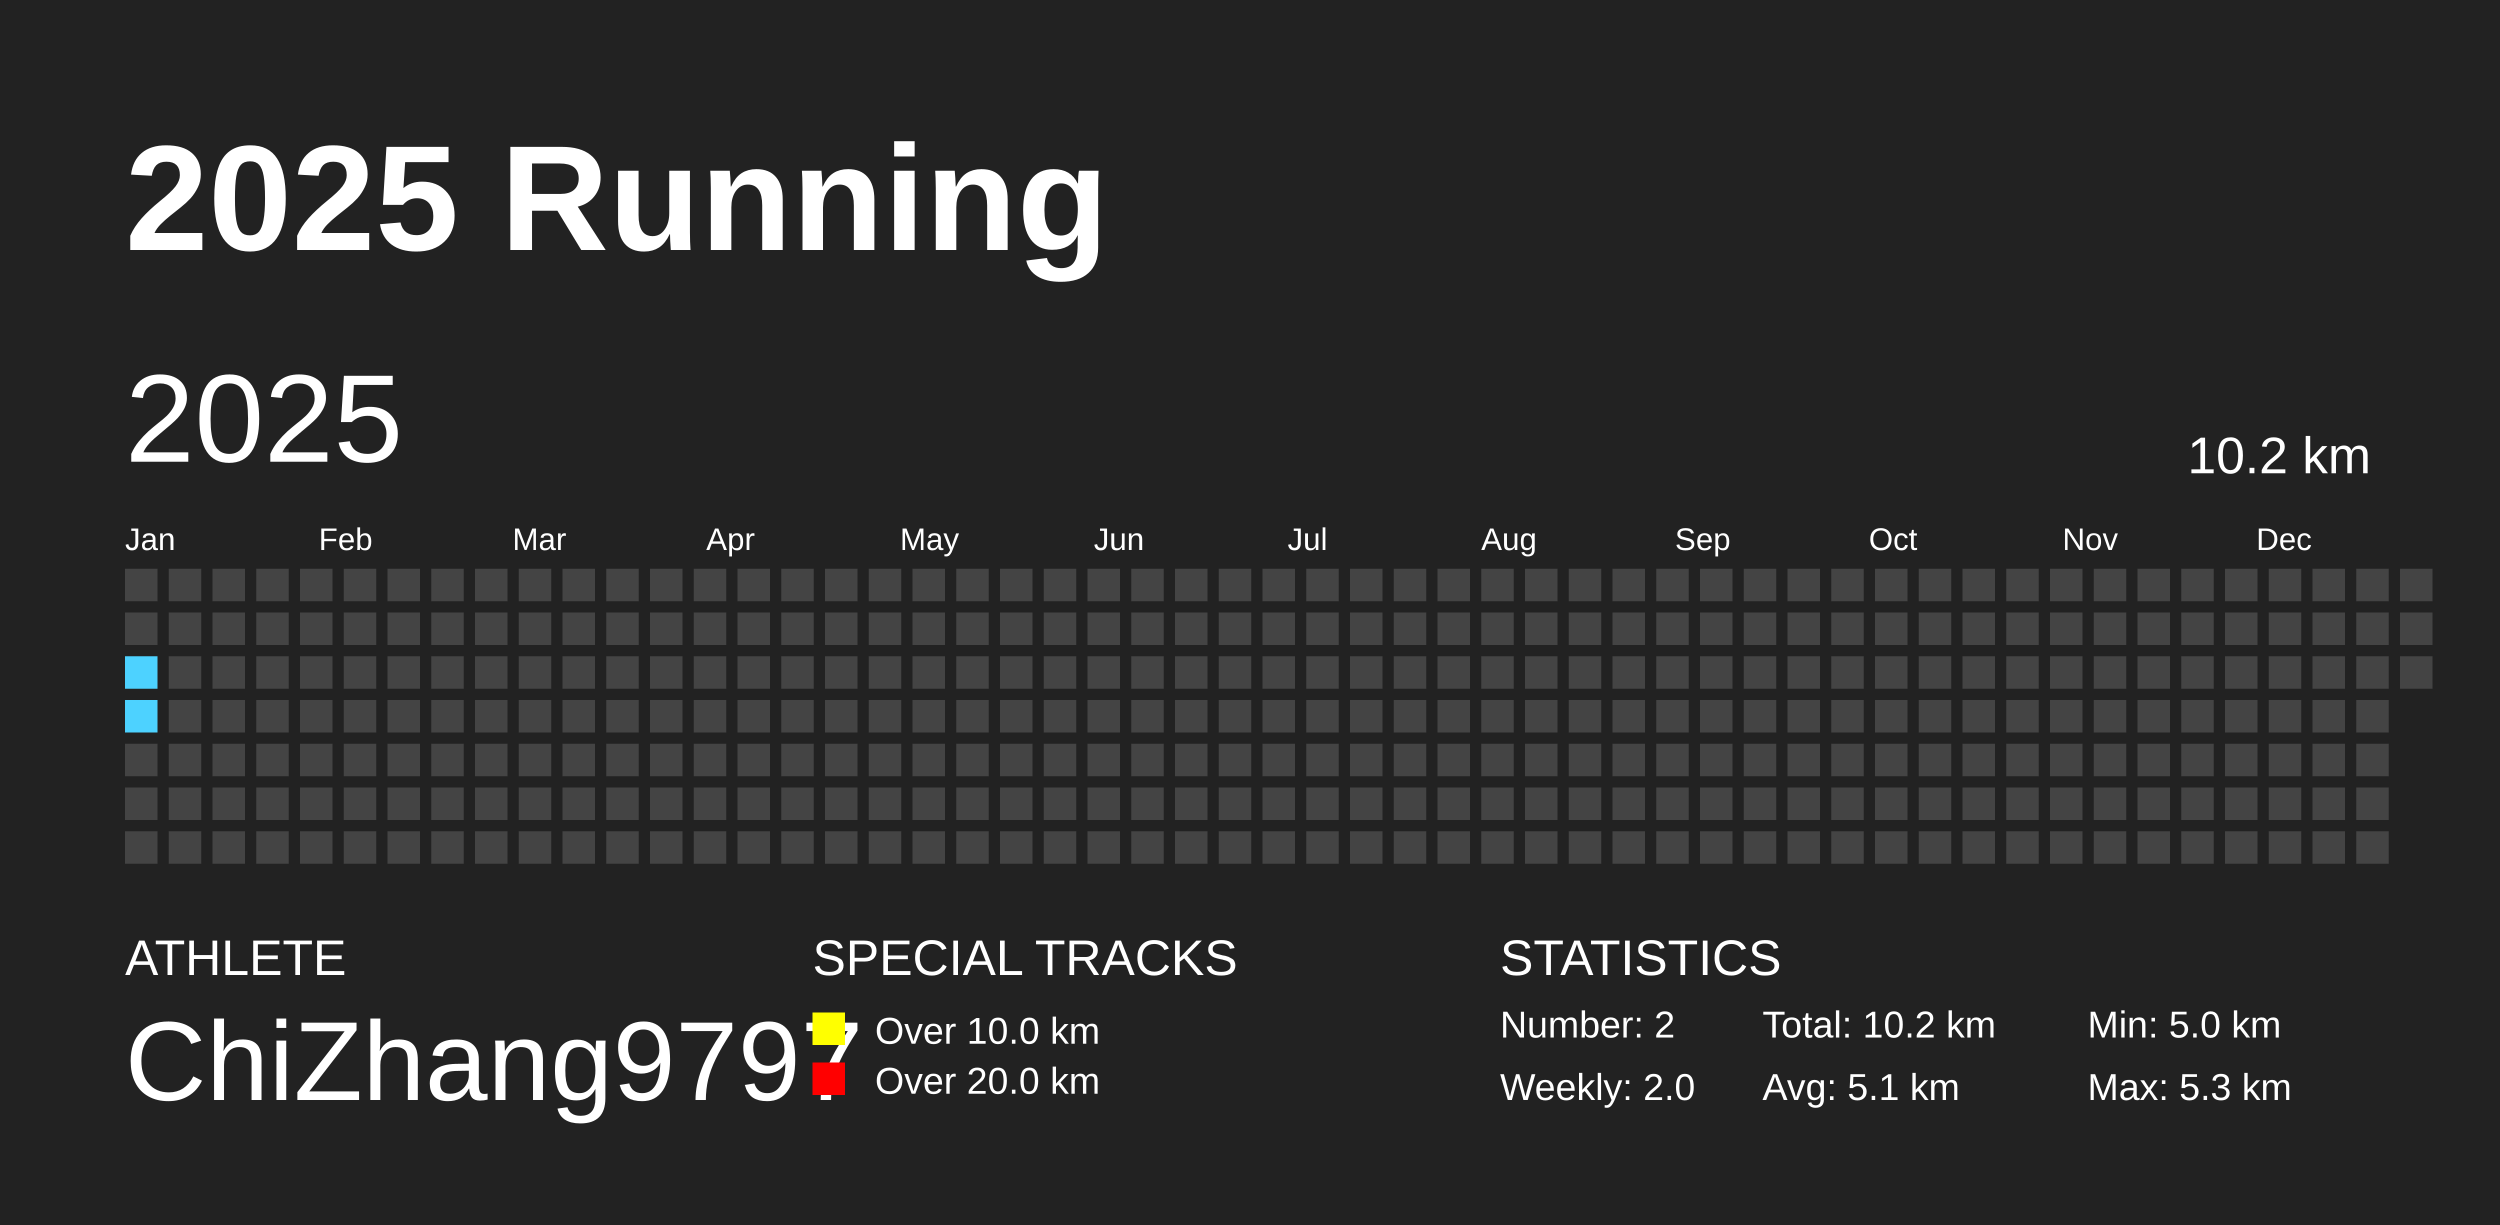
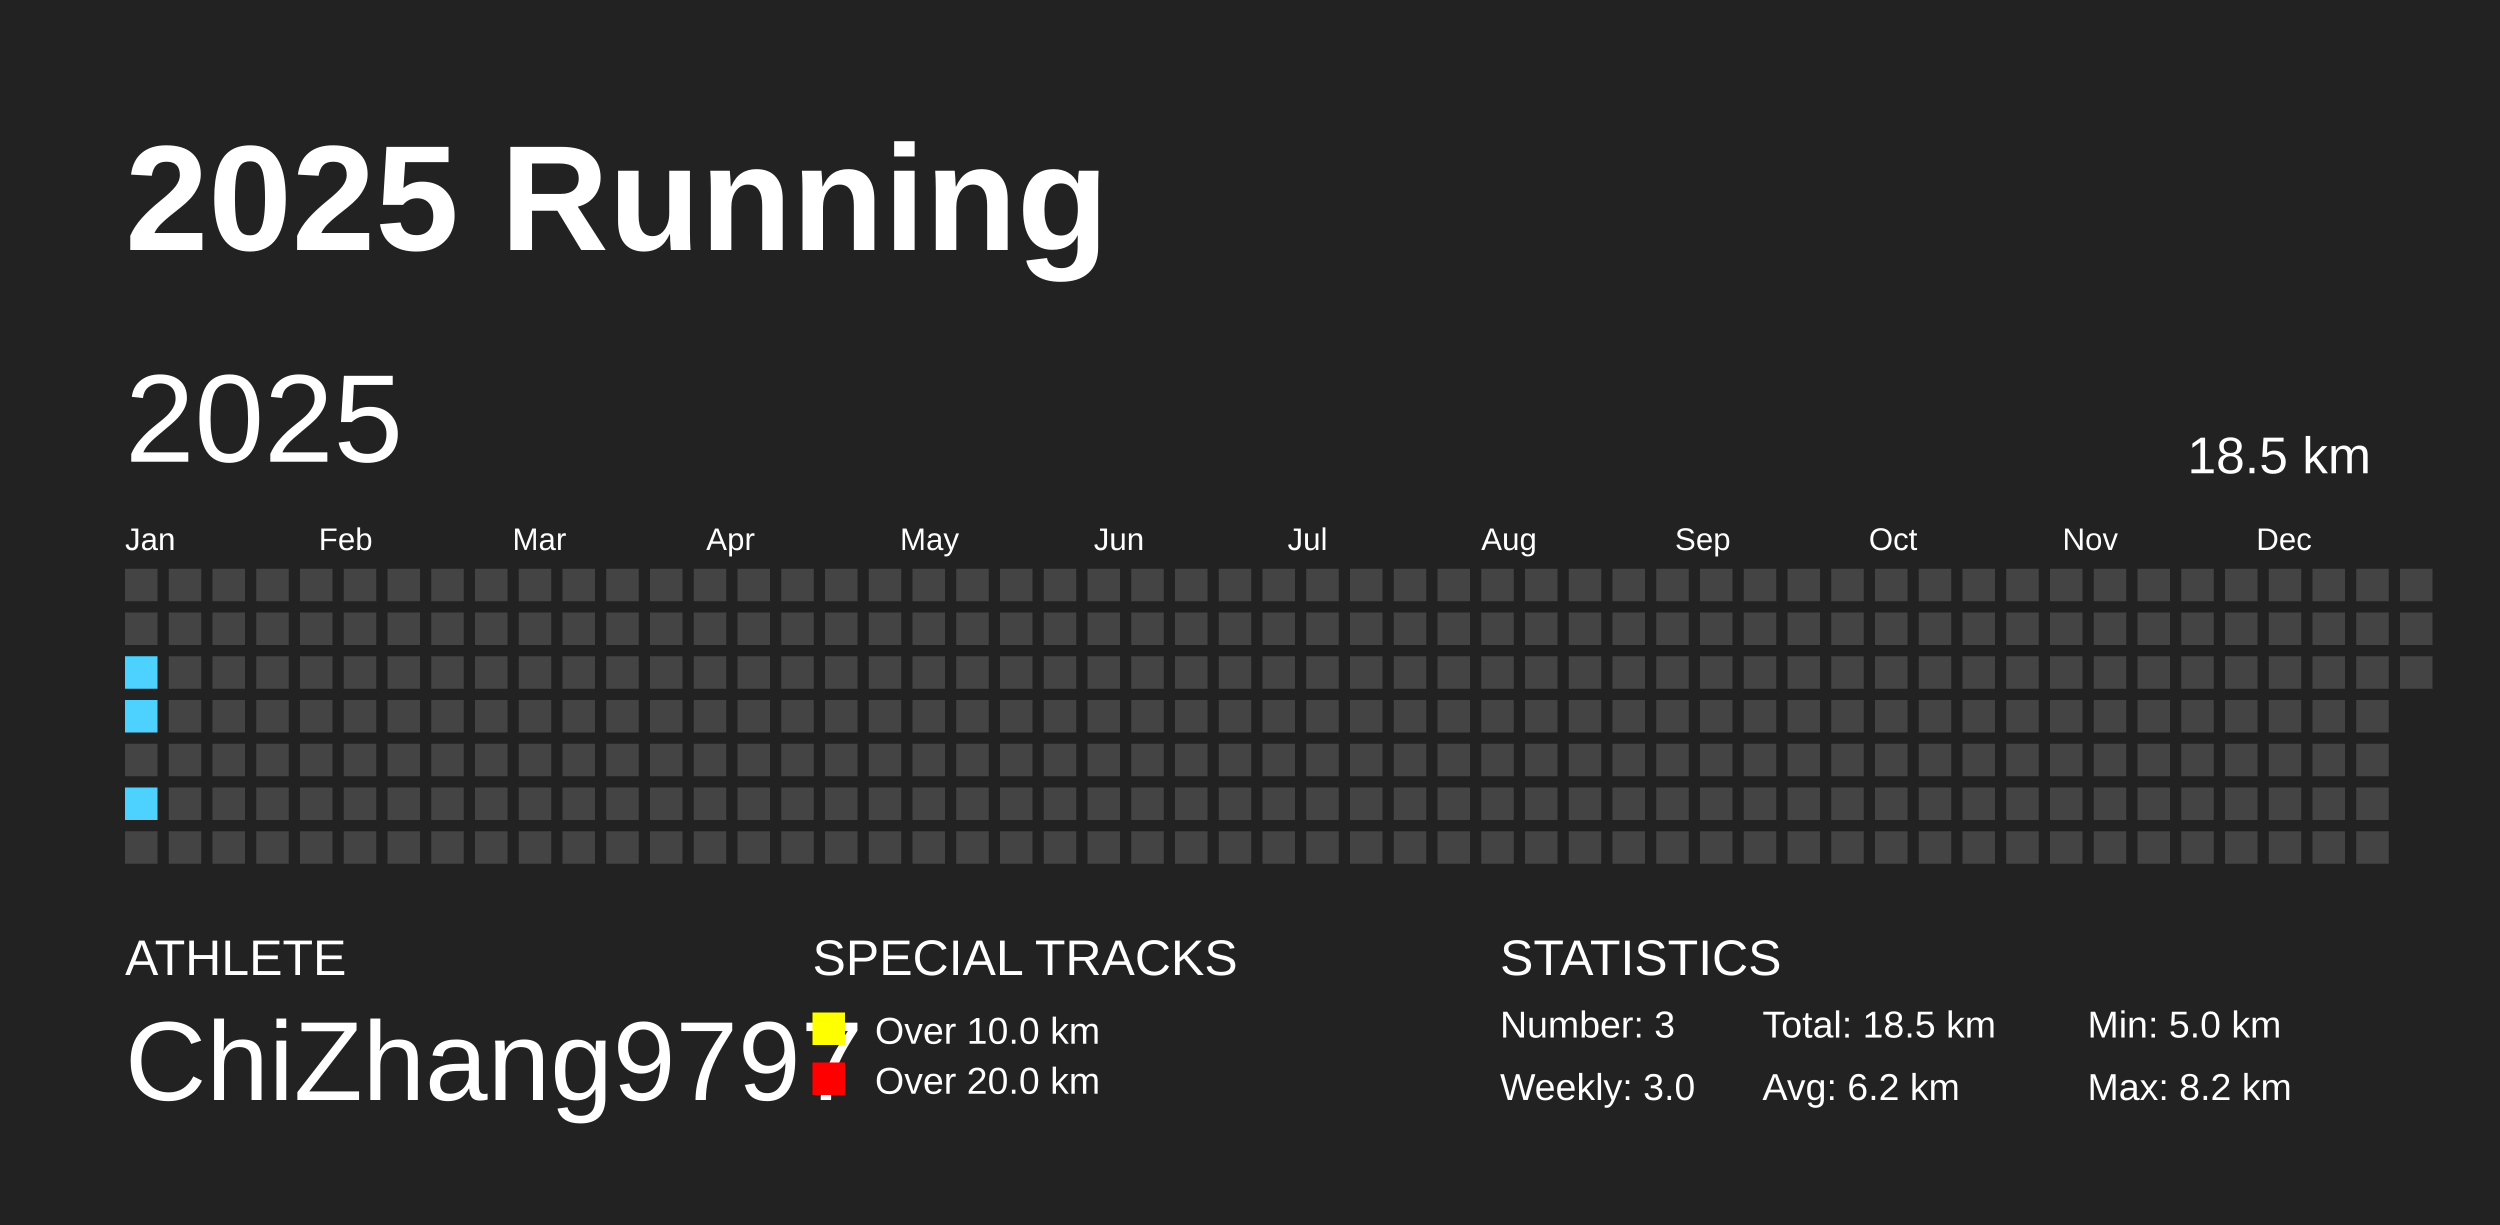
<svg xmlns="http://www.w3.org/2000/svg" baseProfile="full" height="98mm" version="1.1" viewBox="0,0,200,98" width="200mm">
  <defs />
  <rect fill="#222222" height="98" width="200" x="0" y="0" />
  <text fill="#FFFFFF" style="font-size:12px; font-family:Arial; font-weight:bold;" x="10" y="20">2025 Running</text>
  <text fill="#FFFFFF" style="font-size:4px; font-family:Arial" x="10" y="78">ATHLETE</text>
  <text fill="#FFFFFF" style="font-size:9px; font-family:Arial" x="10" y="88">ChiZhang9797</text>
  <text fill="#FFFFFF" style="font-size:4px; font-family:Arial" x="65" y="78">SPECIAL TRACKS</text>
  <rect fill="yellow" height="2.6" width="2.6" x="65" y="81" />
  <text fill="#FFFFFF" style="font-size:3px; font-family:Arial" x="70" y="83.5">Over 10.0 km</text>
  <rect fill="red" height="2.6" width="2.6" x="65" y="85" />
  <text fill="#FFFFFF" style="font-size:3px; font-family:Arial" x="70" y="87.5">Over 20.0 km</text>
  <text fill="#FFFFFF" style="font-size:4px; font-family:Arial" x="120" y="78">STATISTICS</text>
-   <text fill="#FFFFFF" style="font-size:3px; font-family:Arial" x="120" y="83">Number: 2</text>
-   <text fill="#FFFFFF" style="font-size:3px; font-family:Arial" x="120" y="88">Weekly: 2.0</text>
-   <text fill="#FFFFFF" style="font-size:3px; font-family:Arial" x="141" y="83">Total: 10.2 km</text>
-   <text fill="#FFFFFF" style="font-size:3px; font-family:Arial" x="141" y="88">Avg: 5.1 km</text>
+   <text fill="#FFFFFF" style="font-size:3px; font-family:Arial" x="120" y="83">Number: 3</text>
+   <text fill="#FFFFFF" style="font-size:3px; font-family:Arial" x="120" y="88">Weekly: 3.0</text>
+   <text fill="#FFFFFF" style="font-size:3px; font-family:Arial" x="141" y="83">Total: 18.5 km</text>
+   <text fill="#FFFFFF" style="font-size:3px; font-family:Arial" x="141" y="88">Avg: 6.2 km</text>
  <text fill="#FFFFFF" style="font-size:3px; font-family:Arial" x="167" y="83">Min: 5.0 km</text>
-   <text fill="#FFFFFF" style="font-size:3px; font-family:Arial" x="167" y="88">Max: 5.3 km</text>
+   <text fill="#FFFFFF" style="font-size:3px; font-family:Arial" x="167" y="88">Max: 8.2 km</text>
  <text dominant-baseline="hanging" fill="#FFFFFF" style="font-size:10.0px; font-family:Arial;" x="10" y="30">2025</text>
-   <text dominant-baseline="hanging" fill="#FFFFFF" style="font-size:4.125px; font-family:Arial;" x="175" y="35">10.2 km</text>
+   <text dominant-baseline="hanging" fill="#FFFFFF" style="font-size:4.125px; font-family:Arial;" x="175" y="35">18.5 km</text>
  <text fill="#FFFFFF" style="font-size:2.5px; font-family:Arial" x="10.0" y="44">Jan</text>
  <text fill="#FFFFFF" style="font-size:2.5px; font-family:Arial" x="25.5" y="44">Feb</text>
  <text fill="#FFFFFF" style="font-size:2.5px; font-family:Arial" x="41.0" y="44">Mar</text>
  <text fill="#FFFFFF" style="font-size:2.5px; font-family:Arial" x="56.5" y="44">Apr</text>
  <text fill="#FFFFFF" style="font-size:2.5px; font-family:Arial" x="72.0" y="44">May</text>
  <text fill="#FFFFFF" style="font-size:2.5px; font-family:Arial" x="87.5" y="44">Jun</text>
  <text fill="#FFFFFF" style="font-size:2.5px; font-family:Arial" x="103.0" y="44">Jul</text>
  <text fill="#FFFFFF" style="font-size:2.5px; font-family:Arial" x="118.5" y="44">Aug</text>
  <text fill="#FFFFFF" style="font-size:2.5px; font-family:Arial" x="134.0" y="44">Sep</text>
  <text fill="#FFFFFF" style="font-size:2.5px; font-family:Arial" x="149.5" y="44">Oct</text>
  <text fill="#FFFFFF" style="font-size:2.5px; font-family:Arial" x="165.0" y="44">Nov</text>
  <text fill="#FFFFFF" style="font-size:2.5px; font-family:Arial" x="180.5" y="44">Dec</text>
  <rect fill="#444444" height="2.6" width="2.6" x="10.0" y="45.5" />
  <rect fill="#444444" height="2.6" width="2.6" x="10.0" y="49.0" />
  <rect fill="#4DD2FF" height="2.6" width="2.6" x="10.0" y="52.5" />
  <rect fill="#4DD2FF" height="2.6" width="2.6" x="10.0" y="56.0" />
  <rect fill="#444444" height="2.6" width="2.6" x="10.0" y="59.5" />
-   <rect fill="#444444" height="2.6" width="2.6" x="10.0" y="63.0" />
+   <rect fill="#4DD2FF" height="2.6" width="2.6" x="10.0" y="63.0" />
  <rect fill="#444444" height="2.6" width="2.6" x="10.0" y="66.5" />
  <rect fill="#444444" height="2.6" width="2.6" x="13.5" y="45.5" />
  <rect fill="#444444" height="2.6" width="2.6" x="13.5" y="49.0" />
  <rect fill="#444444" height="2.6" width="2.6" x="13.5" y="52.5" />
  <rect fill="#444444" height="2.6" width="2.6" x="13.5" y="56.0" />
  <rect fill="#444444" height="2.6" width="2.6" x="13.5" y="59.5" />
  <rect fill="#444444" height="2.6" width="2.6" x="13.5" y="63.0" />
  <rect fill="#444444" height="2.6" width="2.6" x="13.5" y="66.5" />
  <rect fill="#444444" height="2.6" width="2.6" x="17.0" y="45.5" />
  <rect fill="#444444" height="2.6" width="2.6" x="17.0" y="49.0" />
  <rect fill="#444444" height="2.6" width="2.6" x="17.0" y="52.5" />
  <rect fill="#444444" height="2.6" width="2.6" x="17.0" y="56.0" />
  <rect fill="#444444" height="2.6" width="2.6" x="17.0" y="59.5" />
  <rect fill="#444444" height="2.6" width="2.6" x="17.0" y="63.0" />
  <rect fill="#444444" height="2.6" width="2.6" x="17.0" y="66.5" />
  <rect fill="#444444" height="2.6" width="2.6" x="20.5" y="45.5" />
  <rect fill="#444444" height="2.6" width="2.6" x="20.5" y="49.0" />
  <rect fill="#444444" height="2.6" width="2.6" x="20.5" y="52.5" />
  <rect fill="#444444" height="2.6" width="2.6" x="20.5" y="56.0" />
  <rect fill="#444444" height="2.6" width="2.6" x="20.5" y="59.5" />
  <rect fill="#444444" height="2.6" width="2.6" x="20.5" y="63.0" />
  <rect fill="#444444" height="2.6" width="2.6" x="20.5" y="66.5" />
  <rect fill="#444444" height="2.6" width="2.6" x="24.0" y="45.5" />
  <rect fill="#444444" height="2.6" width="2.6" x="24.0" y="49.0" />
  <rect fill="#444444" height="2.6" width="2.6" x="24.0" y="52.5" />
  <rect fill="#444444" height="2.6" width="2.6" x="24.0" y="56.0" />
  <rect fill="#444444" height="2.6" width="2.6" x="24.0" y="59.5" />
  <rect fill="#444444" height="2.6" width="2.6" x="24.0" y="63.0" />
  <rect fill="#444444" height="2.6" width="2.6" x="24.0" y="66.5" />
  <rect fill="#444444" height="2.6" width="2.6" x="27.5" y="45.5" />
  <rect fill="#444444" height="2.6" width="2.6" x="27.5" y="49.0" />
  <rect fill="#444444" height="2.6" width="2.6" x="27.5" y="52.5" />
  <rect fill="#444444" height="2.6" width="2.6" x="27.5" y="56.0" />
  <rect fill="#444444" height="2.6" width="2.6" x="27.5" y="59.5" />
  <rect fill="#444444" height="2.6" width="2.6" x="27.5" y="63.0" />
  <rect fill="#444444" height="2.6" width="2.6" x="27.5" y="66.5" />
  <rect fill="#444444" height="2.6" width="2.6" x="31.0" y="45.5" />
  <rect fill="#444444" height="2.6" width="2.6" x="31.0" y="49.0" />
  <rect fill="#444444" height="2.6" width="2.6" x="31.0" y="52.5" />
  <rect fill="#444444" height="2.6" width="2.6" x="31.0" y="56.0" />
  <rect fill="#444444" height="2.6" width="2.6" x="31.0" y="59.5" />
  <rect fill="#444444" height="2.6" width="2.6" x="31.0" y="63.0" />
  <rect fill="#444444" height="2.6" width="2.6" x="31.0" y="66.5" />
  <rect fill="#444444" height="2.6" width="2.6" x="34.5" y="45.5" />
  <rect fill="#444444" height="2.6" width="2.6" x="34.5" y="49.0" />
  <rect fill="#444444" height="2.6" width="2.6" x="34.5" y="52.5" />
  <rect fill="#444444" height="2.6" width="2.6" x="34.5" y="56.0" />
  <rect fill="#444444" height="2.6" width="2.6" x="34.5" y="59.5" />
  <rect fill="#444444" height="2.6" width="2.6" x="34.5" y="63.0" />
  <rect fill="#444444" height="2.6" width="2.6" x="34.5" y="66.5" />
  <rect fill="#444444" height="2.6" width="2.6" x="38.0" y="45.5" />
  <rect fill="#444444" height="2.6" width="2.6" x="38.0" y="49.0" />
  <rect fill="#444444" height="2.6" width="2.6" x="38.0" y="52.5" />
  <rect fill="#444444" height="2.6" width="2.6" x="38.0" y="56.0" />
  <rect fill="#444444" height="2.6" width="2.6" x="38.0" y="59.5" />
  <rect fill="#444444" height="2.6" width="2.6" x="38.0" y="63.0" />
  <rect fill="#444444" height="2.6" width="2.6" x="38.0" y="66.5" />
  <rect fill="#444444" height="2.6" width="2.6" x="41.5" y="45.5" />
  <rect fill="#444444" height="2.6" width="2.6" x="41.5" y="49.0" />
  <rect fill="#444444" height="2.6" width="2.6" x="41.5" y="52.5" />
  <rect fill="#444444" height="2.6" width="2.6" x="41.5" y="56.0" />
  <rect fill="#444444" height="2.6" width="2.6" x="41.5" y="59.5" />
  <rect fill="#444444" height="2.6" width="2.6" x="41.5" y="63.0" />
  <rect fill="#444444" height="2.6" width="2.6" x="41.5" y="66.5" />
  <rect fill="#444444" height="2.6" width="2.6" x="45.0" y="45.5" />
  <rect fill="#444444" height="2.6" width="2.6" x="45.0" y="49.0" />
  <rect fill="#444444" height="2.6" width="2.6" x="45.0" y="52.5" />
  <rect fill="#444444" height="2.6" width="2.6" x="45.0" y="56.0" />
  <rect fill="#444444" height="2.6" width="2.6" x="45.0" y="59.5" />
  <rect fill="#444444" height="2.6" width="2.6" x="45.0" y="63.0" />
  <rect fill="#444444" height="2.6" width="2.6" x="45.0" y="66.5" />
  <rect fill="#444444" height="2.6" width="2.6" x="48.5" y="45.5" />
  <rect fill="#444444" height="2.6" width="2.6" x="48.5" y="49.0" />
  <rect fill="#444444" height="2.6" width="2.6" x="48.5" y="52.5" />
  <rect fill="#444444" height="2.6" width="2.6" x="48.5" y="56.0" />
  <rect fill="#444444" height="2.6" width="2.6" x="48.5" y="59.5" />
  <rect fill="#444444" height="2.6" width="2.6" x="48.5" y="63.0" />
  <rect fill="#444444" height="2.6" width="2.6" x="48.5" y="66.5" />
  <rect fill="#444444" height="2.6" width="2.6" x="52.0" y="45.5" />
  <rect fill="#444444" height="2.6" width="2.6" x="52.0" y="49.0" />
  <rect fill="#444444" height="2.6" width="2.6" x="52.0" y="52.5" />
  <rect fill="#444444" height="2.6" width="2.6" x="52.0" y="56.0" />
  <rect fill="#444444" height="2.6" width="2.6" x="52.0" y="59.5" />
  <rect fill="#444444" height="2.6" width="2.6" x="52.0" y="63.0" />
  <rect fill="#444444" height="2.6" width="2.6" x="52.0" y="66.5" />
  <rect fill="#444444" height="2.6" width="2.6" x="55.5" y="45.5" />
  <rect fill="#444444" height="2.6" width="2.6" x="55.5" y="49.0" />
  <rect fill="#444444" height="2.6" width="2.6" x="55.5" y="52.5" />
  <rect fill="#444444" height="2.6" width="2.6" x="55.5" y="56.0" />
  <rect fill="#444444" height="2.6" width="2.6" x="55.5" y="59.5" />
  <rect fill="#444444" height="2.6" width="2.6" x="55.5" y="63.0" />
  <rect fill="#444444" height="2.6" width="2.6" x="55.5" y="66.5" />
  <rect fill="#444444" height="2.6" width="2.6" x="59.0" y="45.5" />
  <rect fill="#444444" height="2.6" width="2.6" x="59.0" y="49.0" />
  <rect fill="#444444" height="2.6" width="2.6" x="59.0" y="52.5" />
  <rect fill="#444444" height="2.6" width="2.6" x="59.0" y="56.0" />
  <rect fill="#444444" height="2.6" width="2.6" x="59.0" y="59.5" />
  <rect fill="#444444" height="2.6" width="2.6" x="59.0" y="63.0" />
  <rect fill="#444444" height="2.6" width="2.6" x="59.0" y="66.5" />
  <rect fill="#444444" height="2.6" width="2.6" x="62.5" y="45.5" />
  <rect fill="#444444" height="2.6" width="2.6" x="62.5" y="49.0" />
  <rect fill="#444444" height="2.6" width="2.6" x="62.5" y="52.5" />
  <rect fill="#444444" height="2.6" width="2.6" x="62.5" y="56.0" />
  <rect fill="#444444" height="2.6" width="2.6" x="62.5" y="59.5" />
  <rect fill="#444444" height="2.6" width="2.6" x="62.5" y="63.0" />
  <rect fill="#444444" height="2.6" width="2.6" x="62.5" y="66.5" />
  <rect fill="#444444" height="2.6" width="2.6" x="66.0" y="45.5" />
  <rect fill="#444444" height="2.6" width="2.6" x="66.0" y="49.0" />
  <rect fill="#444444" height="2.6" width="2.6" x="66.0" y="52.5" />
  <rect fill="#444444" height="2.6" width="2.6" x="66.0" y="56.0" />
  <rect fill="#444444" height="2.6" width="2.6" x="66.0" y="59.5" />
  <rect fill="#444444" height="2.6" width="2.6" x="66.0" y="63.0" />
  <rect fill="#444444" height="2.6" width="2.6" x="66.0" y="66.5" />
  <rect fill="#444444" height="2.6" width="2.6" x="69.5" y="45.5" />
  <rect fill="#444444" height="2.6" width="2.6" x="69.5" y="49.0" />
  <rect fill="#444444" height="2.6" width="2.6" x="69.5" y="52.5" />
  <rect fill="#444444" height="2.6" width="2.6" x="69.5" y="56.0" />
  <rect fill="#444444" height="2.6" width="2.6" x="69.5" y="59.5" />
  <rect fill="#444444" height="2.6" width="2.6" x="69.5" y="63.0" />
  <rect fill="#444444" height="2.6" width="2.6" x="69.5" y="66.5" />
  <rect fill="#444444" height="2.6" width="2.6" x="73.0" y="45.5" />
  <rect fill="#444444" height="2.6" width="2.6" x="73.0" y="49.0" />
  <rect fill="#444444" height="2.6" width="2.6" x="73.0" y="52.5" />
  <rect fill="#444444" height="2.6" width="2.6" x="73.0" y="56.0" />
  <rect fill="#444444" height="2.6" width="2.6" x="73.0" y="59.5" />
  <rect fill="#444444" height="2.6" width="2.6" x="73.0" y="63.0" />
  <rect fill="#444444" height="2.6" width="2.6" x="73.0" y="66.5" />
  <rect fill="#444444" height="2.6" width="2.6" x="76.5" y="45.5" />
  <rect fill="#444444" height="2.6" width="2.6" x="76.5" y="49.0" />
  <rect fill="#444444" height="2.6" width="2.6" x="76.5" y="52.5" />
  <rect fill="#444444" height="2.6" width="2.6" x="76.5" y="56.0" />
  <rect fill="#444444" height="2.6" width="2.6" x="76.5" y="59.5" />
  <rect fill="#444444" height="2.6" width="2.6" x="76.5" y="63.0" />
  <rect fill="#444444" height="2.6" width="2.6" x="76.5" y="66.5" />
  <rect fill="#444444" height="2.6" width="2.6" x="80.0" y="45.5" />
  <rect fill="#444444" height="2.6" width="2.6" x="80.0" y="49.0" />
  <rect fill="#444444" height="2.6" width="2.6" x="80.0" y="52.5" />
  <rect fill="#444444" height="2.6" width="2.6" x="80.0" y="56.0" />
  <rect fill="#444444" height="2.6" width="2.6" x="80.0" y="59.5" />
  <rect fill="#444444" height="2.6" width="2.6" x="80.0" y="63.0" />
  <rect fill="#444444" height="2.6" width="2.6" x="80.0" y="66.5" />
  <rect fill="#444444" height="2.6" width="2.6" x="83.5" y="45.5" />
  <rect fill="#444444" height="2.6" width="2.6" x="83.5" y="49.0" />
  <rect fill="#444444" height="2.6" width="2.6" x="83.5" y="52.5" />
  <rect fill="#444444" height="2.6" width="2.6" x="83.5" y="56.0" />
  <rect fill="#444444" height="2.6" width="2.6" x="83.5" y="59.5" />
  <rect fill="#444444" height="2.6" width="2.6" x="83.5" y="63.0" />
  <rect fill="#444444" height="2.6" width="2.6" x="83.5" y="66.5" />
  <rect fill="#444444" height="2.6" width="2.6" x="87.0" y="45.5" />
  <rect fill="#444444" height="2.6" width="2.6" x="87.0" y="49.0" />
  <rect fill="#444444" height="2.6" width="2.6" x="87.0" y="52.5" />
  <rect fill="#444444" height="2.6" width="2.6" x="87.0" y="56.0" />
  <rect fill="#444444" height="2.6" width="2.6" x="87.0" y="59.5" />
  <rect fill="#444444" height="2.6" width="2.6" x="87.0" y="63.0" />
  <rect fill="#444444" height="2.6" width="2.6" x="87.0" y="66.5" />
  <rect fill="#444444" height="2.6" width="2.6" x="90.5" y="45.5" />
  <rect fill="#444444" height="2.6" width="2.6" x="90.5" y="49.0" />
  <rect fill="#444444" height="2.6" width="2.6" x="90.5" y="52.5" />
  <rect fill="#444444" height="2.6" width="2.6" x="90.5" y="56.0" />
  <rect fill="#444444" height="2.6" width="2.6" x="90.5" y="59.5" />
  <rect fill="#444444" height="2.6" width="2.6" x="90.5" y="63.0" />
  <rect fill="#444444" height="2.6" width="2.6" x="90.5" y="66.5" />
  <rect fill="#444444" height="2.6" width="2.6" x="94.0" y="45.5" />
  <rect fill="#444444" height="2.6" width="2.6" x="94.0" y="49.0" />
  <rect fill="#444444" height="2.6" width="2.6" x="94.0" y="52.5" />
  <rect fill="#444444" height="2.6" width="2.6" x="94.0" y="56.0" />
  <rect fill="#444444" height="2.6" width="2.6" x="94.0" y="59.5" />
  <rect fill="#444444" height="2.6" width="2.6" x="94.0" y="63.0" />
  <rect fill="#444444" height="2.6" width="2.6" x="94.0" y="66.5" />
  <rect fill="#444444" height="2.6" width="2.6" x="97.5" y="45.5" />
  <rect fill="#444444" height="2.6" width="2.6" x="97.5" y="49.0" />
  <rect fill="#444444" height="2.6" width="2.6" x="97.5" y="52.5" />
  <rect fill="#444444" height="2.6" width="2.6" x="97.5" y="56.0" />
  <rect fill="#444444" height="2.6" width="2.6" x="97.5" y="59.5" />
  <rect fill="#444444" height="2.6" width="2.6" x="97.5" y="63.0" />
  <rect fill="#444444" height="2.6" width="2.6" x="97.5" y="66.5" />
  <rect fill="#444444" height="2.6" width="2.6" x="101.0" y="45.5" />
  <rect fill="#444444" height="2.6" width="2.6" x="101.0" y="49.0" />
  <rect fill="#444444" height="2.6" width="2.6" x="101.0" y="52.5" />
  <rect fill="#444444" height="2.6" width="2.6" x="101.0" y="56.0" />
  <rect fill="#444444" height="2.6" width="2.6" x="101.0" y="59.5" />
  <rect fill="#444444" height="2.6" width="2.6" x="101.0" y="63.0" />
  <rect fill="#444444" height="2.6" width="2.6" x="101.0" y="66.5" />
  <rect fill="#444444" height="2.6" width="2.6" x="104.5" y="45.5" />
  <rect fill="#444444" height="2.6" width="2.6" x="104.5" y="49.0" />
  <rect fill="#444444" height="2.6" width="2.6" x="104.5" y="52.5" />
  <rect fill="#444444" height="2.6" width="2.6" x="104.5" y="56.0" />
  <rect fill="#444444" height="2.6" width="2.6" x="104.5" y="59.5" />
  <rect fill="#444444" height="2.6" width="2.6" x="104.5" y="63.0" />
  <rect fill="#444444" height="2.6" width="2.6" x="104.5" y="66.5" />
  <rect fill="#444444" height="2.6" width="2.6" x="108.0" y="45.5" />
  <rect fill="#444444" height="2.6" width="2.6" x="108.0" y="49.0" />
  <rect fill="#444444" height="2.6" width="2.6" x="108.0" y="52.5" />
  <rect fill="#444444" height="2.6" width="2.6" x="108.0" y="56.0" />
  <rect fill="#444444" height="2.6" width="2.6" x="108.0" y="59.5" />
  <rect fill="#444444" height="2.6" width="2.6" x="108.0" y="63.0" />
  <rect fill="#444444" height="2.6" width="2.6" x="108.0" y="66.5" />
  <rect fill="#444444" height="2.6" width="2.6" x="111.5" y="45.5" />
  <rect fill="#444444" height="2.6" width="2.6" x="111.5" y="49.0" />
  <rect fill="#444444" height="2.6" width="2.6" x="111.5" y="52.5" />
  <rect fill="#444444" height="2.6" width="2.6" x="111.5" y="56.0" />
  <rect fill="#444444" height="2.6" width="2.6" x="111.5" y="59.5" />
  <rect fill="#444444" height="2.6" width="2.6" x="111.5" y="63.0" />
  <rect fill="#444444" height="2.6" width="2.6" x="111.5" y="66.5" />
  <rect fill="#444444" height="2.6" width="2.6" x="115.0" y="45.5" />
  <rect fill="#444444" height="2.6" width="2.6" x="115.0" y="49.0" />
  <rect fill="#444444" height="2.6" width="2.6" x="115.0" y="52.5" />
  <rect fill="#444444" height="2.6" width="2.6" x="115.0" y="56.0" />
  <rect fill="#444444" height="2.6" width="2.6" x="115.0" y="59.5" />
  <rect fill="#444444" height="2.6" width="2.6" x="115.0" y="63.0" />
  <rect fill="#444444" height="2.6" width="2.6" x="115.0" y="66.5" />
  <rect fill="#444444" height="2.6" width="2.6" x="118.5" y="45.5" />
  <rect fill="#444444" height="2.6" width="2.6" x="118.5" y="49.0" />
  <rect fill="#444444" height="2.6" width="2.6" x="118.5" y="52.5" />
  <rect fill="#444444" height="2.6" width="2.6" x="118.5" y="56.0" />
  <rect fill="#444444" height="2.6" width="2.6" x="118.5" y="59.5" />
  <rect fill="#444444" height="2.6" width="2.6" x="118.5" y="63.0" />
  <rect fill="#444444" height="2.6" width="2.6" x="118.5" y="66.5" />
  <rect fill="#444444" height="2.6" width="2.6" x="122.0" y="45.5" />
  <rect fill="#444444" height="2.6" width="2.6" x="122.0" y="49.0" />
  <rect fill="#444444" height="2.6" width="2.6" x="122.0" y="52.5" />
  <rect fill="#444444" height="2.6" width="2.6" x="122.0" y="56.0" />
  <rect fill="#444444" height="2.6" width="2.6" x="122.0" y="59.5" />
  <rect fill="#444444" height="2.6" width="2.6" x="122.0" y="63.0" />
  <rect fill="#444444" height="2.6" width="2.6" x="122.0" y="66.5" />
  <rect fill="#444444" height="2.6" width="2.6" x="125.5" y="45.5" />
  <rect fill="#444444" height="2.6" width="2.6" x="125.5" y="49.0" />
  <rect fill="#444444" height="2.6" width="2.6" x="125.5" y="52.5" />
  <rect fill="#444444" height="2.6" width="2.6" x="125.5" y="56.0" />
  <rect fill="#444444" height="2.6" width="2.6" x="125.5" y="59.5" />
  <rect fill="#444444" height="2.6" width="2.6" x="125.5" y="63.0" />
  <rect fill="#444444" height="2.6" width="2.6" x="125.5" y="66.5" />
  <rect fill="#444444" height="2.6" width="2.6" x="129.0" y="45.5" />
  <rect fill="#444444" height="2.6" width="2.6" x="129.0" y="49.0" />
  <rect fill="#444444" height="2.6" width="2.6" x="129.0" y="52.5" />
  <rect fill="#444444" height="2.6" width="2.6" x="129.0" y="56.0" />
  <rect fill="#444444" height="2.6" width="2.6" x="129.0" y="59.5" />
  <rect fill="#444444" height="2.6" width="2.6" x="129.0" y="63.0" />
  <rect fill="#444444" height="2.6" width="2.6" x="129.0" y="66.5" />
  <rect fill="#444444" height="2.6" width="2.6" x="132.5" y="45.5" />
  <rect fill="#444444" height="2.6" width="2.6" x="132.5" y="49.0" />
  <rect fill="#444444" height="2.6" width="2.6" x="132.5" y="52.5" />
  <rect fill="#444444" height="2.6" width="2.6" x="132.5" y="56.0" />
  <rect fill="#444444" height="2.6" width="2.6" x="132.5" y="59.5" />
  <rect fill="#444444" height="2.6" width="2.6" x="132.5" y="63.0" />
  <rect fill="#444444" height="2.6" width="2.6" x="132.5" y="66.5" />
  <rect fill="#444444" height="2.6" width="2.6" x="136.0" y="45.5" />
  <rect fill="#444444" height="2.6" width="2.6" x="136.0" y="49.0" />
  <rect fill="#444444" height="2.6" width="2.6" x="136.0" y="52.5" />
  <rect fill="#444444" height="2.6" width="2.6" x="136.0" y="56.0" />
  <rect fill="#444444" height="2.6" width="2.6" x="136.0" y="59.5" />
  <rect fill="#444444" height="2.6" width="2.6" x="136.0" y="63.0" />
  <rect fill="#444444" height="2.6" width="2.6" x="136.0" y="66.5" />
  <rect fill="#444444" height="2.6" width="2.6" x="139.5" y="45.5" />
  <rect fill="#444444" height="2.6" width="2.6" x="139.5" y="49.0" />
  <rect fill="#444444" height="2.6" width="2.6" x="139.5" y="52.5" />
  <rect fill="#444444" height="2.6" width="2.6" x="139.5" y="56.0" />
  <rect fill="#444444" height="2.6" width="2.6" x="139.5" y="59.5" />
  <rect fill="#444444" height="2.6" width="2.6" x="139.5" y="63.0" />
  <rect fill="#444444" height="2.6" width="2.6" x="139.5" y="66.5" />
  <rect fill="#444444" height="2.6" width="2.6" x="143.0" y="45.5" />
  <rect fill="#444444" height="2.6" width="2.6" x="143.0" y="49.0" />
  <rect fill="#444444" height="2.6" width="2.6" x="143.0" y="52.5" />
  <rect fill="#444444" height="2.6" width="2.6" x="143.0" y="56.0" />
  <rect fill="#444444" height="2.6" width="2.6" x="143.0" y="59.5" />
  <rect fill="#444444" height="2.6" width="2.6" x="143.0" y="63.0" />
  <rect fill="#444444" height="2.6" width="2.6" x="143.0" y="66.5" />
  <rect fill="#444444" height="2.6" width="2.6" x="146.5" y="45.5" />
  <rect fill="#444444" height="2.6" width="2.6" x="146.5" y="49.0" />
  <rect fill="#444444" height="2.6" width="2.6" x="146.5" y="52.5" />
  <rect fill="#444444" height="2.6" width="2.6" x="146.5" y="56.0" />
  <rect fill="#444444" height="2.6" width="2.6" x="146.5" y="59.5" />
  <rect fill="#444444" height="2.6" width="2.6" x="146.5" y="63.0" />
  <rect fill="#444444" height="2.6" width="2.6" x="146.5" y="66.5" />
  <rect fill="#444444" height="2.6" width="2.6" x="150.0" y="45.5" />
  <rect fill="#444444" height="2.6" width="2.6" x="150.0" y="49.0" />
  <rect fill="#444444" height="2.6" width="2.6" x="150.0" y="52.5" />
  <rect fill="#444444" height="2.6" width="2.6" x="150.0" y="56.0" />
  <rect fill="#444444" height="2.6" width="2.6" x="150.0" y="59.5" />
  <rect fill="#444444" height="2.6" width="2.6" x="150.0" y="63.0" />
  <rect fill="#444444" height="2.6" width="2.6" x="150.0" y="66.5" />
  <rect fill="#444444" height="2.6" width="2.6" x="153.5" y="45.5" />
  <rect fill="#444444" height="2.6" width="2.6" x="153.5" y="49.0" />
  <rect fill="#444444" height="2.6" width="2.6" x="153.5" y="52.5" />
  <rect fill="#444444" height="2.6" width="2.6" x="153.5" y="56.0" />
  <rect fill="#444444" height="2.6" width="2.6" x="153.5" y="59.5" />
  <rect fill="#444444" height="2.6" width="2.6" x="153.5" y="63.0" />
  <rect fill="#444444" height="2.6" width="2.6" x="153.5" y="66.5" />
  <rect fill="#444444" height="2.6" width="2.6" x="157.0" y="45.5" />
  <rect fill="#444444" height="2.6" width="2.6" x="157.0" y="49.0" />
  <rect fill="#444444" height="2.6" width="2.6" x="157.0" y="52.5" />
  <rect fill="#444444" height="2.6" width="2.6" x="157.0" y="56.0" />
  <rect fill="#444444" height="2.6" width="2.6" x="157.0" y="59.5" />
  <rect fill="#444444" height="2.6" width="2.6" x="157.0" y="63.0" />
  <rect fill="#444444" height="2.6" width="2.6" x="157.0" y="66.5" />
  <rect fill="#444444" height="2.6" width="2.6" x="160.5" y="45.5" />
  <rect fill="#444444" height="2.6" width="2.6" x="160.5" y="49.0" />
  <rect fill="#444444" height="2.6" width="2.6" x="160.5" y="52.5" />
  <rect fill="#444444" height="2.6" width="2.6" x="160.5" y="56.0" />
  <rect fill="#444444" height="2.6" width="2.6" x="160.5" y="59.5" />
  <rect fill="#444444" height="2.6" width="2.6" x="160.5" y="63.0" />
  <rect fill="#444444" height="2.6" width="2.6" x="160.5" y="66.5" />
  <rect fill="#444444" height="2.6" width="2.6" x="164.0" y="45.5" />
  <rect fill="#444444" height="2.6" width="2.6" x="164.0" y="49.0" />
  <rect fill="#444444" height="2.6" width="2.6" x="164.0" y="52.5" />
  <rect fill="#444444" height="2.6" width="2.6" x="164.0" y="56.0" />
  <rect fill="#444444" height="2.6" width="2.6" x="164.0" y="59.5" />
  <rect fill="#444444" height="2.6" width="2.6" x="164.0" y="63.0" />
  <rect fill="#444444" height="2.6" width="2.6" x="164.0" y="66.5" />
  <rect fill="#444444" height="2.6" width="2.6" x="167.5" y="45.5" />
  <rect fill="#444444" height="2.6" width="2.6" x="167.5" y="49.0" />
  <rect fill="#444444" height="2.6" width="2.6" x="167.5" y="52.5" />
  <rect fill="#444444" height="2.6" width="2.6" x="167.5" y="56.0" />
  <rect fill="#444444" height="2.6" width="2.6" x="167.5" y="59.5" />
  <rect fill="#444444" height="2.6" width="2.6" x="167.5" y="63.0" />
  <rect fill="#444444" height="2.6" width="2.6" x="167.5" y="66.5" />
  <rect fill="#444444" height="2.6" width="2.6" x="171.0" y="45.5" />
  <rect fill="#444444" height="2.6" width="2.6" x="171.0" y="49.0" />
  <rect fill="#444444" height="2.6" width="2.6" x="171.0" y="52.5" />
  <rect fill="#444444" height="2.6" width="2.6" x="171.0" y="56.0" />
  <rect fill="#444444" height="2.6" width="2.6" x="171.0" y="59.5" />
  <rect fill="#444444" height="2.6" width="2.6" x="171.0" y="63.0" />
  <rect fill="#444444" height="2.6" width="2.6" x="171.0" y="66.5" />
  <rect fill="#444444" height="2.6" width="2.6" x="174.5" y="45.5" />
  <rect fill="#444444" height="2.6" width="2.6" x="174.5" y="49.0" />
  <rect fill="#444444" height="2.6" width="2.6" x="174.5" y="52.5" />
  <rect fill="#444444" height="2.6" width="2.6" x="174.5" y="56.0" />
  <rect fill="#444444" height="2.6" width="2.6" x="174.5" y="59.5" />
  <rect fill="#444444" height="2.6" width="2.6" x="174.5" y="63.0" />
  <rect fill="#444444" height="2.6" width="2.6" x="174.5" y="66.5" />
  <rect fill="#444444" height="2.6" width="2.6" x="178.0" y="45.5" />
  <rect fill="#444444" height="2.6" width="2.6" x="178.0" y="49.0" />
  <rect fill="#444444" height="2.6" width="2.6" x="178.0" y="52.5" />
  <rect fill="#444444" height="2.6" width="2.6" x="178.0" y="56.0" />
  <rect fill="#444444" height="2.6" width="2.6" x="178.0" y="59.5" />
  <rect fill="#444444" height="2.6" width="2.6" x="178.0" y="63.0" />
  <rect fill="#444444" height="2.6" width="2.6" x="178.0" y="66.5" />
  <rect fill="#444444" height="2.6" width="2.6" x="181.5" y="45.5" />
  <rect fill="#444444" height="2.6" width="2.6" x="181.5" y="49.0" />
  <rect fill="#444444" height="2.6" width="2.6" x="181.5" y="52.5" />
  <rect fill="#444444" height="2.6" width="2.6" x="181.5" y="56.0" />
  <rect fill="#444444" height="2.6" width="2.6" x="181.5" y="59.5" />
  <rect fill="#444444" height="2.6" width="2.6" x="181.5" y="63.0" />
  <rect fill="#444444" height="2.6" width="2.6" x="181.5" y="66.5" />
  <rect fill="#444444" height="2.6" width="2.6" x="185.0" y="45.5" />
  <rect fill="#444444" height="2.6" width="2.6" x="185.0" y="49.0" />
  <rect fill="#444444" height="2.6" width="2.6" x="185.0" y="52.5" />
  <rect fill="#444444" height="2.6" width="2.6" x="185.0" y="56.0" />
  <rect fill="#444444" height="2.6" width="2.6" x="185.0" y="59.5" />
  <rect fill="#444444" height="2.6" width="2.6" x="185.0" y="63.0" />
  <rect fill="#444444" height="2.6" width="2.6" x="185.0" y="66.5" />
  <rect fill="#444444" height="2.6" width="2.6" x="188.5" y="45.5" />
  <rect fill="#444444" height="2.6" width="2.6" x="188.5" y="49.0" />
  <rect fill="#444444" height="2.6" width="2.6" x="188.5" y="52.5" />
  <rect fill="#444444" height="2.6" width="2.6" x="188.5" y="56.0" />
  <rect fill="#444444" height="2.6" width="2.6" x="188.5" y="59.5" />
  <rect fill="#444444" height="2.6" width="2.6" x="188.5" y="63.0" />
  <rect fill="#444444" height="2.6" width="2.6" x="188.5" y="66.5" />
  <rect fill="#444444" height="2.6" width="2.6" x="192.0" y="45.5" />
  <rect fill="#444444" height="2.6" width="2.6" x="192.0" y="49.0" />
  <rect fill="#444444" height="2.6" width="2.6" x="192.0" y="52.5" />
</svg>
